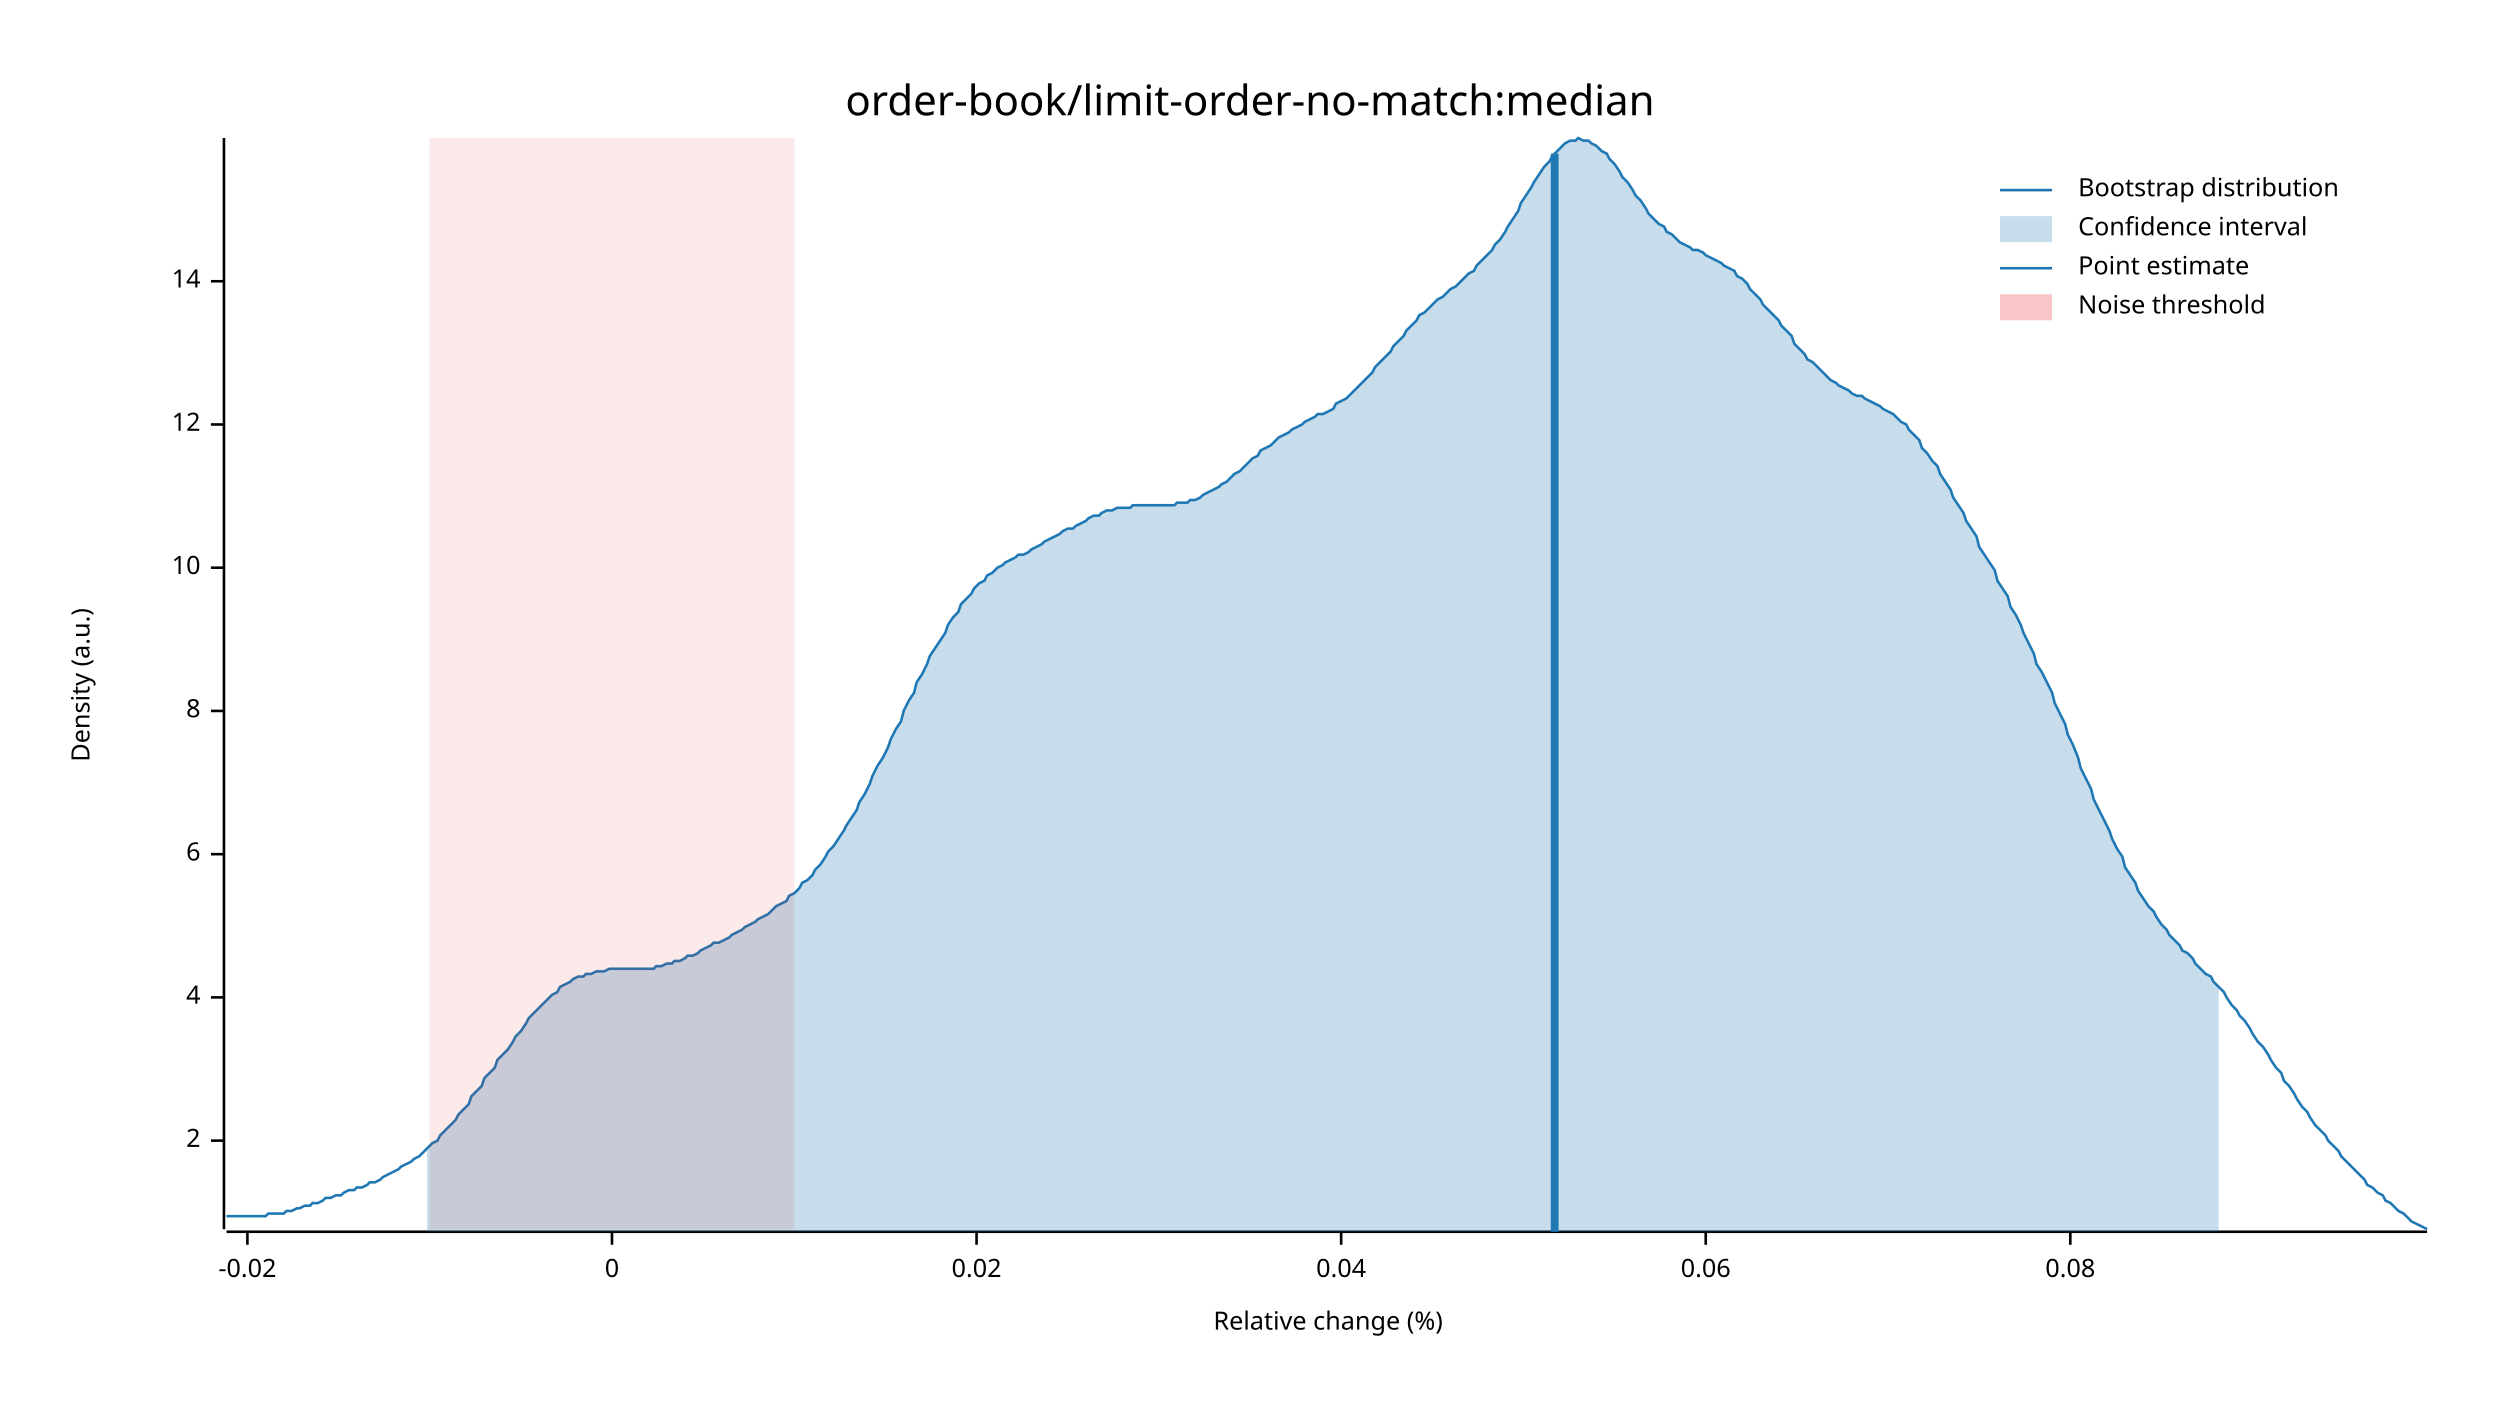
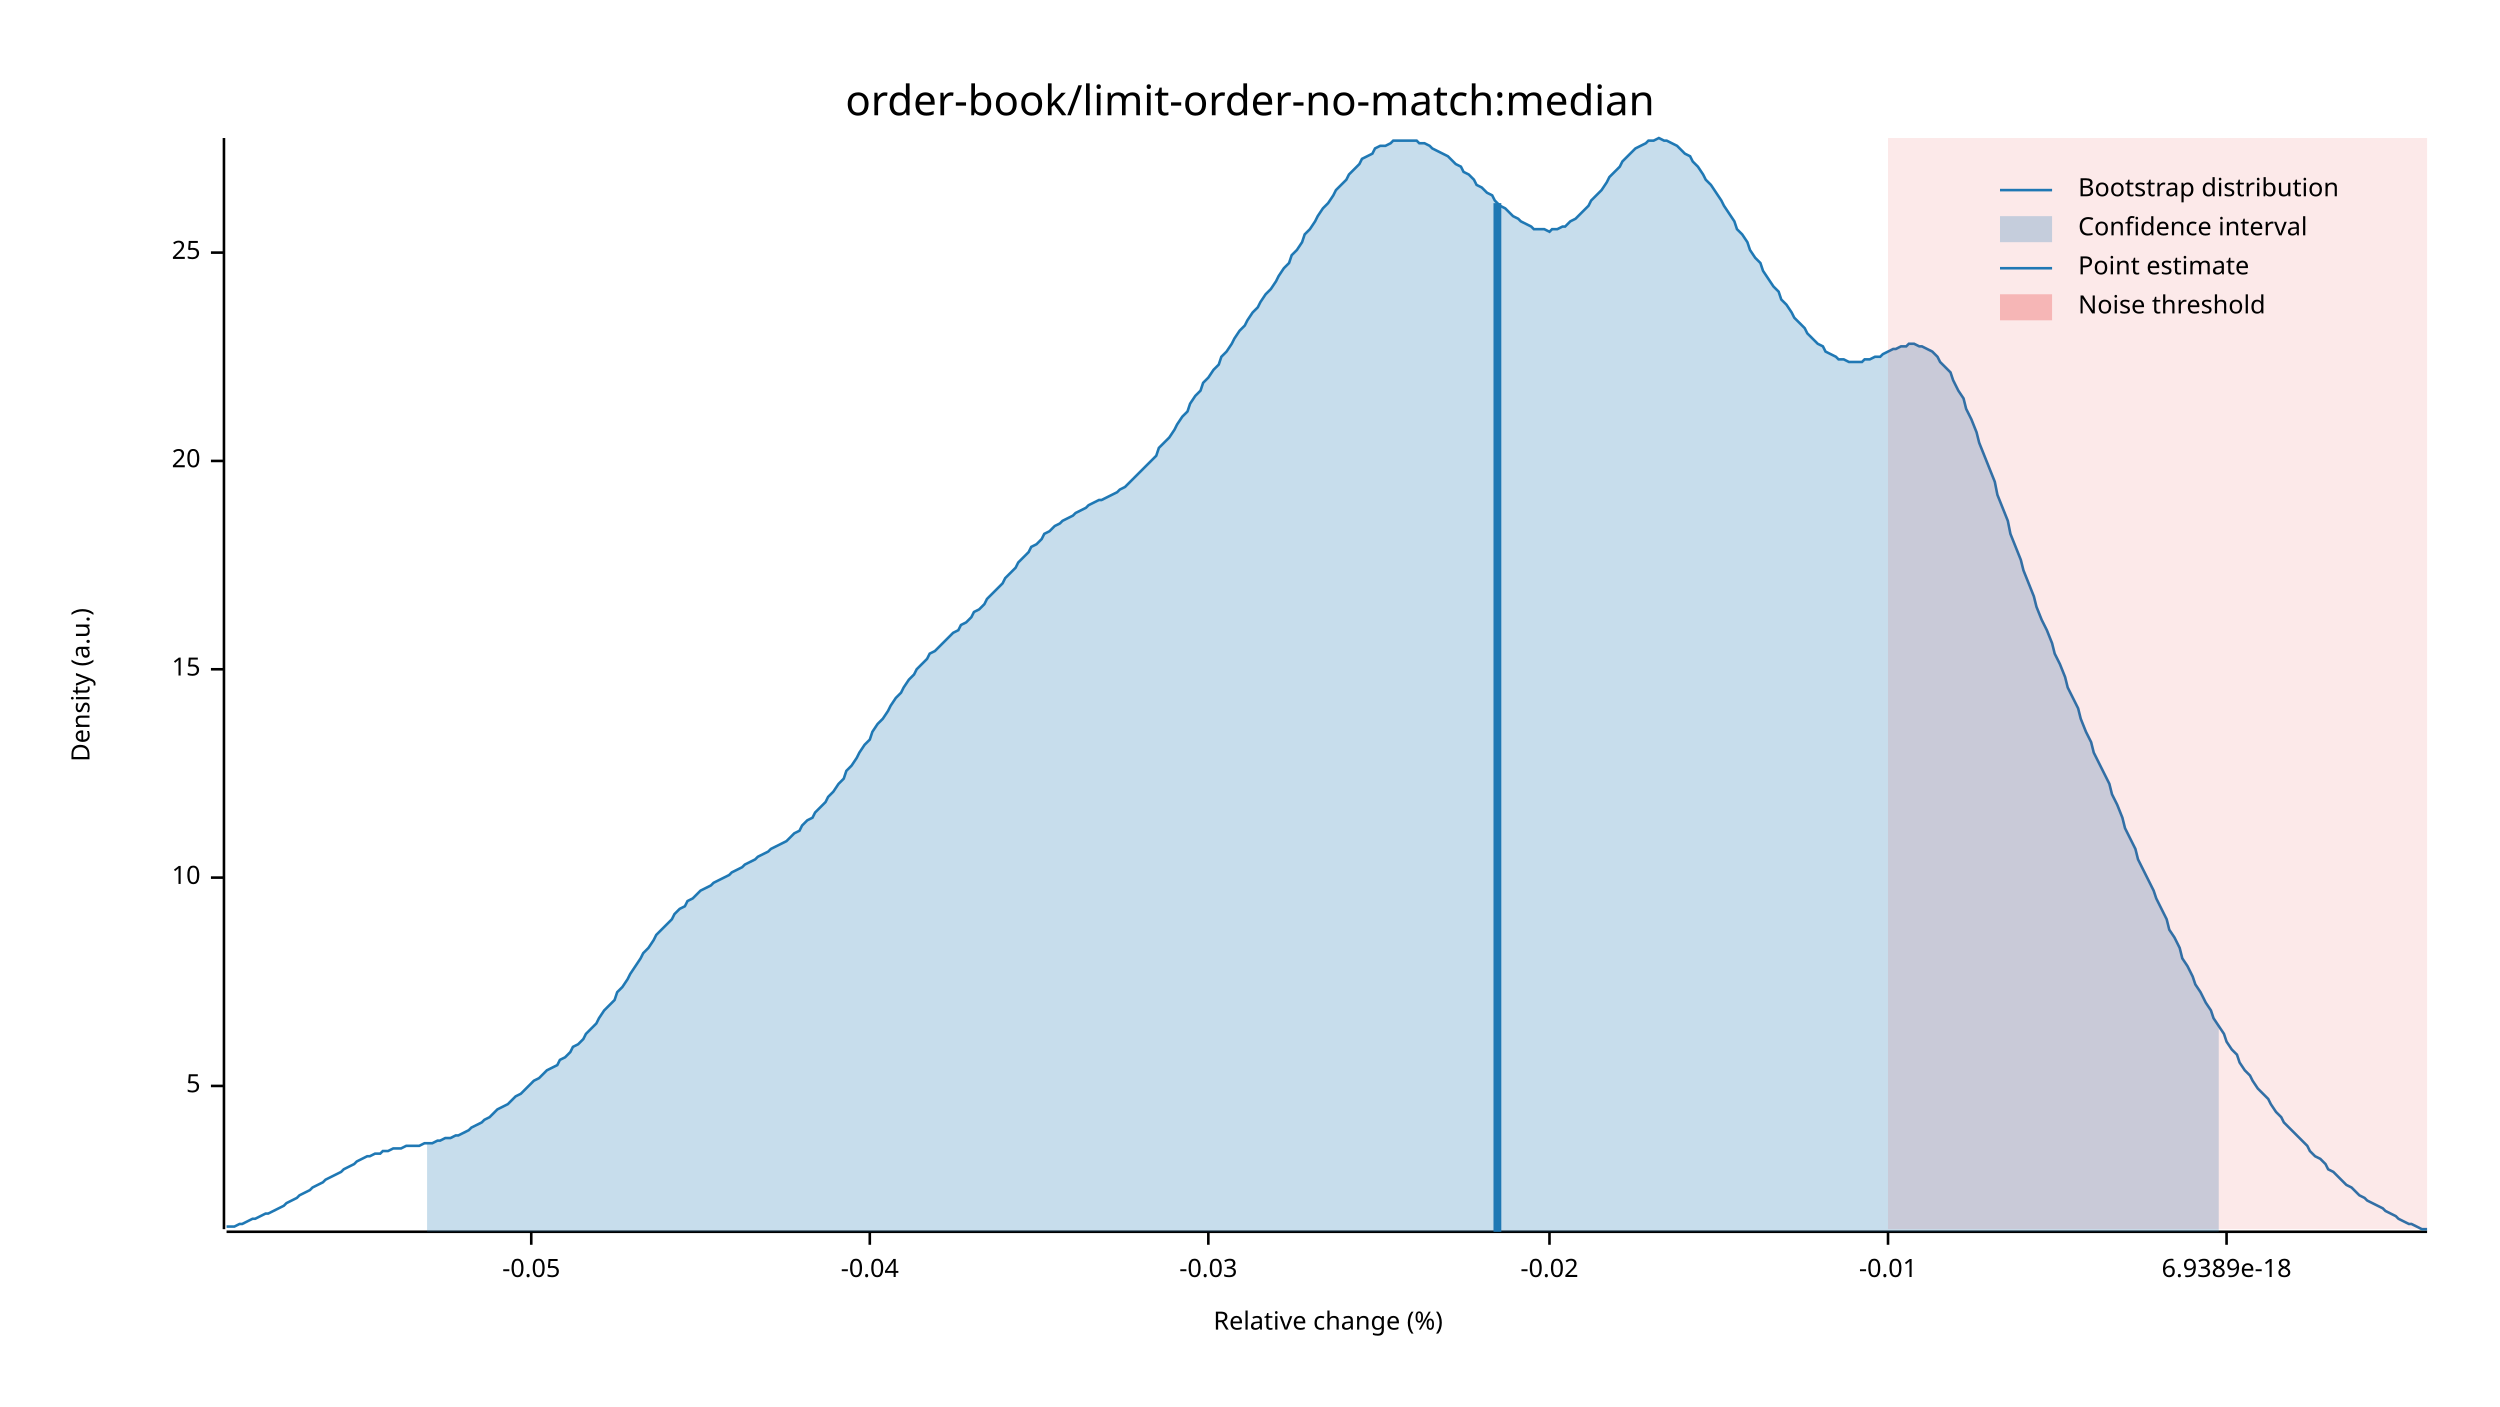
<svg xmlns="http://www.w3.org/2000/svg" width="960" height="540" viewBox="0 0 960 540">
  <text x="480" y="32" dy="0.76em" text-anchor="middle" font-family="sans-serif" font-size="16.129" opacity="1" fill="#000000">
order-book/limit-order-no-match:median
</text>
  <text x="27" y="263" dy="0.76em" text-anchor="middle" font-family="sans-serif" font-size="9.677" opacity="1" fill="#000000" transform="rotate(270, 27, 263)">
Density (a.u.)
</text>
  <text x="510" y="513" dy="-0.5ex" text-anchor="middle" font-family="sans-serif" font-size="9.677" opacity="1" fill="#000000">
Relative change (%)
</text>
  <polyline fill="none" opacity="1" stroke="#000000" stroke-width="1" points="86,53 86,472 " />
-   <text x="77" y="438" dy="0.5ex" text-anchor="end" font-family="sans-serif" font-size="9.677" opacity="1" fill="#000000">
- 2
+   <text x="77" y="417" dy="0.5ex" text-anchor="end" font-family="sans-serif" font-size="9.677" opacity="1" fill="#000000">
+ 5
</text>
-   <polyline fill="none" opacity="1" stroke="#000000" stroke-width="1" points="81,438 86,438 " />
-   <text x="77" y="383" dy="0.5ex" text-anchor="end" font-family="sans-serif" font-size="9.677" opacity="1" fill="#000000">
- 4
- </text>
-   <polyline fill="none" opacity="1" stroke="#000000" stroke-width="1" points="81,383 86,383 " />
-   <text x="77" y="328" dy="0.5ex" text-anchor="end" font-family="sans-serif" font-size="9.677" opacity="1" fill="#000000">
- 6
- </text>
-   <polyline fill="none" opacity="1" stroke="#000000" stroke-width="1" points="81,328 86,328 " />
-   <text x="77" y="273" dy="0.5ex" text-anchor="end" font-family="sans-serif" font-size="9.677" opacity="1" fill="#000000">
- 8
- </text>
-   <polyline fill="none" opacity="1" stroke="#000000" stroke-width="1" points="81,273 86,273 " />
-   <text x="77" y="218" dy="0.5ex" text-anchor="end" font-family="sans-serif" font-size="9.677" opacity="1" fill="#000000">
+   <polyline fill="none" opacity="1" stroke="#000000" stroke-width="1" points="81,417 86,417 " />
+   <text x="77" y="337" dy="0.5ex" text-anchor="end" font-family="sans-serif" font-size="9.677" opacity="1" fill="#000000">
10
</text>
-   <polyline fill="none" opacity="1" stroke="#000000" stroke-width="1" points="81,218 86,218 " />
-   <text x="77" y="163" dy="0.5ex" text-anchor="end" font-family="sans-serif" font-size="9.677" opacity="1" fill="#000000">
- 12
+   <polyline fill="none" opacity="1" stroke="#000000" stroke-width="1" points="81,337 86,337 " />
+   <text x="77" y="257" dy="0.5ex" text-anchor="end" font-family="sans-serif" font-size="9.677" opacity="1" fill="#000000">
+ 15
</text>
-   <polyline fill="none" opacity="1" stroke="#000000" stroke-width="1" points="81,163 86,163 " />
-   <text x="77" y="108" dy="0.5ex" text-anchor="end" font-family="sans-serif" font-size="9.677" opacity="1" fill="#000000">
- 14
+   <polyline fill="none" opacity="1" stroke="#000000" stroke-width="1" points="81,257 86,257 " />
+   <text x="77" y="177" dy="0.5ex" text-anchor="end" font-family="sans-serif" font-size="9.677" opacity="1" fill="#000000">
+ 20
</text>
-   <polyline fill="none" opacity="1" stroke="#000000" stroke-width="1" points="81,108 86,108 " />
+   <polyline fill="none" opacity="1" stroke="#000000" stroke-width="1" points="81,177 86,177 " />
+   <text x="77" y="97" dy="0.5ex" text-anchor="end" font-family="sans-serif" font-size="9.677" opacity="1" fill="#000000">
+ 25
+ </text>
+   <polyline fill="none" opacity="1" stroke="#000000" stroke-width="1" points="81,97 86,97 " />
  <polyline fill="none" opacity="1" stroke="#000000" stroke-width="1" points="87,473 932,473 " />
-   <text x="95" y="483" dy="0.76em" text-anchor="middle" font-family="sans-serif" font-size="9.677" opacity="1" fill="#000000">
+   <text x="204" y="483" dy="0.76em" text-anchor="middle" font-family="sans-serif" font-size="9.677" opacity="1" fill="#000000">
+ -0.05
+ </text>
+   <polyline fill="none" opacity="1" stroke="#000000" stroke-width="1" points="204,473 204,478 " />
+   <text x="334" y="483" dy="0.76em" text-anchor="middle" font-family="sans-serif" font-size="9.677" opacity="1" fill="#000000">
+ -0.04
+ </text>
+   <polyline fill="none" opacity="1" stroke="#000000" stroke-width="1" points="334,473 334,478 " />
+   <text x="464" y="483" dy="0.76em" text-anchor="middle" font-family="sans-serif" font-size="9.677" opacity="1" fill="#000000">
+ -0.03
+ </text>
+   <polyline fill="none" opacity="1" stroke="#000000" stroke-width="1" points="464,473 464,478 " />
+   <text x="595" y="483" dy="0.76em" text-anchor="middle" font-family="sans-serif" font-size="9.677" opacity="1" fill="#000000">
-0.02
</text>
-   <polyline fill="none" opacity="1" stroke="#000000" stroke-width="1" points="95,473 95,478 " />
-   <text x="235" y="483" dy="0.76em" text-anchor="middle" font-family="sans-serif" font-size="9.677" opacity="1" fill="#000000">
- 0
+   <polyline fill="none" opacity="1" stroke="#000000" stroke-width="1" points="595,473 595,478 " />
+   <text x="725" y="483" dy="0.76em" text-anchor="middle" font-family="sans-serif" font-size="9.677" opacity="1" fill="#000000">
+ -0.01
</text>
-   <polyline fill="none" opacity="1" stroke="#000000" stroke-width="1" points="235,473 235,478 " />
-   <text x="375" y="483" dy="0.76em" text-anchor="middle" font-family="sans-serif" font-size="9.677" opacity="1" fill="#000000">
- 0.02
+   <polyline fill="none" opacity="1" stroke="#000000" stroke-width="1" points="725,473 725,478 " />
+   <text x="855" y="483" dy="0.76em" text-anchor="middle" font-family="sans-serif" font-size="9.677" opacity="1" fill="#000000">
+ 6.9389e-18
</text>
-   <polyline fill="none" opacity="1" stroke="#000000" stroke-width="1" points="375,473 375,478 " />
-   <text x="515" y="483" dy="0.76em" text-anchor="middle" font-family="sans-serif" font-size="9.677" opacity="1" fill="#000000">
- 0.04
- </text>
-   <polyline fill="none" opacity="1" stroke="#000000" stroke-width="1" points="515,473 515,478 " />
-   <text x="655" y="483" dy="0.76em" text-anchor="middle" font-family="sans-serif" font-size="9.677" opacity="1" fill="#000000">
- 0.06
- </text>
-   <polyline fill="none" opacity="1" stroke="#000000" stroke-width="1" points="655,473 655,478 " />
-   <text x="795" y="483" dy="0.76em" text-anchor="middle" font-family="sans-serif" font-size="9.677" opacity="1" fill="#000000">
- 0.08
- </text>
-   <polyline fill="none" opacity="1" stroke="#000000" stroke-width="1" points="795,473 795,478 " />
-   <polyline fill="none" opacity="1" stroke="#1F78B4" stroke-width="1" points="87,467 88,467 90,467 92,467 93,467 95,467 97,467 98,467 100,467 102,467 103,466 105,466 107,466 109,466 110,465 112,465 114,464 115,464 117,463 119,463 120,462 122,462 124,461 125,460 127,460 129,459 131,459 132,458 134,457 136,457 137,456 139,456 141,455 142,454 144,454 146,453 147,452 149,451 151,450 153,449 154,448 156,447 158,446 159,445 161,444 163,442 164,441 166,439 168,438 169,436 171,434 173,432 175,430 176,428 178,426 180,424 181,421 183,419 185,417 186,414 188,412 190,410 191,407 193,405 195,403 197,400 198,398 200,396 202,393 203,391 205,389 207,387 208,386 210,384 212,382 214,381 215,379 217,378 219,377 220,376 222,375 224,375 225,374 227,374 229,373 230,373 232,373 234,372 236,372 237,372 239,372 241,372 242,372 244,372 246,372 247,372 249,372 251,372 252,371 254,371 256,370 258,370 259,369 261,369 263,368 264,367 266,367 268,366 269,365 271,364 273,363 274,362 276,362 278,361 280,360 281,359 283,358 285,357 286,356 288,355 290,354 291,353 293,352 295,351 296,350 298,348 300,347 302,346 303,344 305,343 307,341 308,339 310,338 312,336 313,334 315,332 317,329 318,327 320,325 322,322 324,319 325,317 327,314 329,311 330,308 332,305 334,301 335,298 337,294 339,291 341,287 342,284 344,280 346,277 347,273 349,269 351,266 352,262 354,259 356,255 357,252 359,249 361,246 363,243 364,240 366,237 368,235 369,232 371,230 373,228 374,226 376,224 378,223 379,221 381,220 383,218 385,217 386,216 388,215 390,214 391,213 393,213 395,212 396,211 398,210 400,209 401,208 403,207 405,206 407,205 408,204 410,203 412,203 413,202 415,201 417,200 418,199 420,198 422,198 423,197 425,196 427,196 429,195 430,195 432,195 434,195 435,194 437,194 439,194 440,194 442,194 444,194 445,194 447,194 449,194 451,194 452,193 454,193 456,193 457,192 459,192 461,191 462,190 464,189 466,188 468,187 469,186 471,185 473,183 474,182 476,181 478,179 479,178 481,176 483,175 484,173 486,172 488,171 490,169 491,168 493,167 495,166 496,165 498,164 500,163 501,162 503,161 505,160 506,159 508,159 510,158 512,157 513,155 515,154 517,153 518,152 520,150 522,148 523,147 525,145 527,143 528,141 530,139 532,137 534,135 535,133 537,131 539,129 540,127 542,125 544,123 545,121 547,120 549,118 550,117 552,115 554,114 556,112 557,111 559,110 561,108 562,107 564,105 566,104 567,102 569,100 571,98 573,96 574,94 576,92 578,89 579,87 581,84 583,81 584,78 586,75 588,72 589,70 591,67 593,64 595,62 596,60 598,58 600,56 601,55 603,54 605,54 606,53 608,54 610,54 611,55 613,56 615,58 617,59 618,61 620,63 622,66 623,68 625,70 627,73 628,75 630,77 632,80 633,82 635,84 637,86 639,87 640,89 642,90 644,92 645,93 647,94 649,95 650,96 652,96 654,97 655,98 657,99 659,100 661,101 662,102 664,103 666,104 667,106 669,107 671,109 672,111 674,113 676,115 677,117 679,119 681,121 683,123 684,125 686,127 688,129 689,132 691,134 693,136 694,138 696,139 698,141 700,143 701,144 703,146 705,147 706,148 708,149 710,150 711,151 713,152 715,152 716,153 718,154 720,155 722,156 723,157 725,158 727,159 728,160 730,162 732,163 733,165 735,167 737,169 738,172 740,174 742,177 744,179 745,182 747,185 749,188 750,191 752,194 754,197 755,200 757,203 759,206 760,210 762,213 764,216 766,219 767,223 769,226 771,229 772,233 774,236 776,240 777,243 779,247 781,251 782,255 784,258 786,262 788,266 789,270 791,274 793,278 794,282 796,286 798,291 799,295 801,299 803,303 804,307 806,311 808,315 810,319 811,322 813,326 815,329 816,333 818,336 820,339 821,342 823,345 825,348 827,350 828,352 830,355 832,357 833,359 835,361 837,363 838,365 840,366 842,368 843,370 845,372 847,374 849,375 850,377 852,379 854,381 855,383 857,386 859,388 860,390 862,392 864,395 865,397 867,400 869,402 871,405 872,407 874,410 876,412 877,415 879,417 881,420 882,422 884,425 886,427 887,429 889,432 891,434 893,436 894,438 896,440 898,442 899,444 901,446 903,448 904,449 906,451 908,453 909,455 911,456 913,458 915,459 916,461 918,462 920,464 921,465 923,466 925,468 926,469 928,470 930,471 932,472 " />
-   <polygon opacity="0.25" fill="#1F78B4" points="164,441 166,439 168,438 169,436 171,434 173,432 175,430 176,428 178,426 180,424 181,421 183,419 185,417 186,414 188,412 190,410 191,407 193,405 195,403 197,400 198,398 200,396 202,393 203,391 205,389 207,387 208,386 210,384 212,382 214,381 215,379 217,378 219,377 220,376 222,375 224,375 225,374 227,374 229,373 230,373 232,373 234,372 236,372 237,372 239,372 241,372 242,372 244,372 246,372 247,372 249,372 251,372 252,371 254,371 256,370 258,370 259,369 261,369 263,368 264,367 266,367 268,366 269,365 271,364 273,363 274,362 276,362 278,361 280,360 281,359 283,358 285,357 286,356 288,355 290,354 291,353 293,352 295,351 296,350 298,348 300,347 302,346 303,344 305,343 307,341 308,339 310,338 312,336 313,334 315,332 317,329 318,327 320,325 322,322 324,319 325,317 327,314 329,311 330,308 332,305 334,301 335,298 337,294 339,291 341,287 342,284 344,280 346,277 347,273 349,269 351,266 352,262 354,259 356,255 357,252 359,249 361,246 363,243 364,240 366,237 368,235 369,232 371,230 373,228 374,226 376,224 378,223 379,221 381,220 383,218 385,217 386,216 388,215 390,214 391,213 393,213 395,212 396,211 398,210 400,209 401,208 403,207 405,206 407,205 408,204 410,203 412,203 413,202 415,201 417,200 418,199 420,198 422,198 423,197 425,196 427,196 429,195 430,195 432,195 434,195 435,194 437,194 439,194 440,194 442,194 444,194 445,194 447,194 449,194 451,194 452,193 454,193 456,193 457,192 459,192 461,191 462,190 464,189 466,188 468,187 469,186 471,185 473,183 474,182 476,181 478,179 479,178 481,176 483,175 484,173 486,172 488,171 490,169 491,168 493,167 495,166 496,165 498,164 500,163 501,162 503,161 505,160 506,159 508,159 510,158 512,157 513,155 515,154 517,153 518,152 520,150 522,148 523,147 525,145 527,143 528,141 530,139 532,137 534,135 535,133 537,131 539,129 540,127 542,125 544,123 545,121 547,120 549,118 550,117 552,115 554,114 556,112 557,111 559,110 561,108 562,107 564,105 566,104 567,102 569,100 571,98 573,96 574,94 576,92 578,89 579,87 581,84 583,81 584,78 586,75 588,72 589,70 591,67 593,64 595,62 596,60 598,58 600,56 601,55 603,54 605,54 606,53 608,54 610,54 611,55 613,56 615,58 617,59 618,61 620,63 622,66 623,68 625,70 627,73 628,75 630,77 632,80 633,82 635,84 637,86 639,87 640,89 642,90 644,92 645,93 647,94 649,95 650,96 652,96 654,97 655,98 657,99 659,100 661,101 662,102 664,103 666,104 667,106 669,107 671,109 672,111 674,113 676,115 677,117 679,119 681,121 683,123 684,125 686,127 688,129 689,132 691,134 693,136 694,138 696,139 698,141 700,143 701,144 703,146 705,147 706,148 708,149 710,150 711,151 713,152 715,152 716,153 718,154 720,155 722,156 723,157 725,158 727,159 728,160 730,162 732,163 733,165 735,167 737,169 738,172 740,174 742,177 744,179 745,182 747,185 749,188 750,191 752,194 754,197 755,200 757,203 759,206 760,210 762,213 764,216 766,219 767,223 769,226 771,229 772,233 774,236 776,240 777,243 779,247 781,251 782,255 784,258 786,262 788,266 789,270 791,274 793,278 794,282 796,286 798,291 799,295 801,299 803,303 804,307 806,311 808,315 810,319 811,322 813,326 815,329 816,333 818,336 820,339 821,342 823,345 825,348 827,350 828,352 830,355 832,357 833,359 835,361 837,363 838,365 840,366 842,368 843,370 845,372 847,374 849,375 850,377 852,379 852,473 164,473 " />
-   <polyline fill="none" opacity="1" stroke="#1F78B4" stroke-width="3" points="597,473 597,59 " />
-   <rect x="165" y="53" width="140" height="419" opacity="0.1" fill="#E31A1C" stroke="none" />
+   <polyline fill="none" opacity="1" stroke="#000000" stroke-width="1" points="855,473 855,478 " />
+   <polyline fill="none" opacity="1" stroke="#1F78B4" stroke-width="1" points="87,471 88,471 90,471 92,470 93,470 95,469 97,468 98,468 100,467 102,466 103,466 105,465 107,464 109,463 110,462 112,461 114,460 115,459 117,458 119,457 120,456 122,455 124,454 125,453 127,452 129,451 131,450 132,449 134,448 136,447 137,446 139,445 141,444 142,444 144,443 146,443 147,442 149,442 151,441 153,441 154,441 156,440 158,440 159,440 161,440 163,439 164,439 166,439 168,438 169,438 171,437 173,437 175,436 176,436 178,435 180,434 181,433 183,432 185,431 186,430 188,429 190,427 191,426 193,425 195,424 197,422 198,421 200,420 202,418 203,417 205,415 207,414 208,413 210,411 212,410 214,409 215,407 217,406 219,404 220,402 222,401 224,399 225,397 227,395 229,393 230,391 232,388 234,386 236,384 237,381 239,379 241,376 242,374 244,371 246,368 247,366 249,364 251,361 252,359 254,357 256,355 258,353 259,351 261,349 263,348 264,346 266,345 268,343 269,342 271,341 273,340 274,339 276,338 278,337 280,336 281,335 283,334 285,333 286,332 288,331 290,330 291,329 293,328 295,327 296,326 298,325 300,324 302,323 303,322 305,320 307,319 308,317 310,315 312,314 313,312 315,310 317,308 318,306 320,304 322,301 324,299 325,296 327,294 329,291 330,289 332,286 334,284 335,281 337,278 339,276 341,273 342,271 344,268 346,266 347,264 349,261 351,259 352,257 354,255 356,253 357,251 359,250 361,248 363,246 364,245 366,243 368,242 369,240 371,239 373,237 374,235 376,234 378,232 379,230 381,228 383,226 385,224 386,222 388,220 390,218 391,216 393,214 395,212 396,210 398,209 400,207 401,205 403,204 405,202 407,201 408,200 410,199 412,198 413,197 415,196 417,195 418,194 420,193 422,192 423,192 425,191 427,190 429,189 430,188 432,187 434,185 435,184 437,182 439,180 440,179 442,177 444,175 445,172 447,170 449,168 451,165 452,163 454,160 456,158 457,155 459,152 461,150 462,147 464,145 466,142 468,140 469,137 471,135 473,132 474,130 476,127 478,125 479,123 481,120 483,118 484,116 486,113 488,111 490,108 491,106 493,103 495,101 496,98 498,96 500,93 501,90 503,88 505,85 506,83 508,80 510,78 512,75 513,73 515,71 517,69 518,67 520,65 522,63 523,61 525,60 527,59 528,57 530,56 532,56 534,55 535,54 537,54 539,54 540,54 542,54 544,54 545,55 547,55 549,56 550,57 552,58 554,59 556,60 557,61 559,63 561,64 562,66 564,67 566,69 567,71 569,72 571,74 573,75 574,77 576,79 578,80 579,81 581,83 583,84 584,85 586,86 588,87 589,88 591,88 593,88 595,89 596,88 598,88 600,87 601,87 603,85 605,84 606,83 608,81 610,79 611,77 613,75 615,73 617,70 618,68 620,66 622,64 623,62 625,60 627,58 628,57 630,56 632,55 633,54 635,54 637,53 639,54 640,54 642,55 644,56 645,57 647,59 649,60 650,62 652,64 654,67 655,69 657,71 659,74 661,77 662,79 664,82 666,85 667,88 669,90 671,93 672,96 674,99 676,101 677,104 679,107 681,110 683,112 684,115 686,117 688,120 689,122 691,124 693,126 694,128 696,130 698,132 700,133 701,135 703,136 705,137 706,138 708,138 710,139 711,139 713,139 715,139 716,138 718,138 720,137 722,137 723,136 725,135 727,134 728,134 730,133 732,133 733,132 735,132 737,133 738,133 740,134 742,135 744,137 745,139 747,141 749,143 750,146 752,150 754,153 755,157 757,161 759,166 760,170 762,175 764,180 766,185 767,190 769,195 771,200 772,205 774,210 776,215 777,219 779,224 781,229 782,233 784,238 786,242 788,247 789,251 791,255 793,260 794,264 796,268 798,272 799,276 801,281 803,285 804,289 806,293 808,297 810,301 811,305 813,309 815,314 816,318 818,322 820,326 821,330 823,334 825,338 827,342 828,345 830,349 832,353 833,357 835,360 837,364 838,368 840,371 842,375 843,378 845,381 847,385 849,388 850,391 852,394 854,397 855,400 857,403 859,405 860,408 862,411 864,413 865,415 867,418 869,420 871,422 872,424 874,427 876,429 877,431 879,433 881,435 882,436 884,438 886,440 887,442 889,444 891,445 893,447 894,449 896,450 898,452 899,453 901,455 903,456 904,457 906,459 908,460 909,461 911,462 913,463 915,464 916,465 918,466 920,467 921,468 923,469 925,470 926,470 928,471 930,472 932,472 " />
+   <polygon opacity="0.25" fill="#1F78B4" points="164,439 166,439 168,438 169,438 171,437 173,437 175,436 176,436 178,435 180,434 181,433 183,432 185,431 186,430 188,429 190,427 191,426 193,425 195,424 197,422 198,421 200,420 202,418 203,417 205,415 207,414 208,413 210,411 212,410 214,409 215,407 217,406 219,404 220,402 222,401 224,399 225,397 227,395 229,393 230,391 232,388 234,386 236,384 237,381 239,379 241,376 242,374 244,371 246,368 247,366 249,364 251,361 252,359 254,357 256,355 258,353 259,351 261,349 263,348 264,346 266,345 268,343 269,342 271,341 273,340 274,339 276,338 278,337 280,336 281,335 283,334 285,333 286,332 288,331 290,330 291,329 293,328 295,327 296,326 298,325 300,324 302,323 303,322 305,320 307,319 308,317 310,315 312,314 313,312 315,310 317,308 318,306 320,304 322,301 324,299 325,296 327,294 329,291 330,289 332,286 334,284 335,281 337,278 339,276 341,273 342,271 344,268 346,266 347,264 349,261 351,259 352,257 354,255 356,253 357,251 359,250 361,248 363,246 364,245 366,243 368,242 369,240 371,239 373,237 374,235 376,234 378,232 379,230 381,228 383,226 385,224 386,222 388,220 390,218 391,216 393,214 395,212 396,210 398,209 400,207 401,205 403,204 405,202 407,201 408,200 410,199 412,198 413,197 415,196 417,195 418,194 420,193 422,192 423,192 425,191 427,190 429,189 430,188 432,187 434,185 435,184 437,182 439,180 440,179 442,177 444,175 445,172 447,170 449,168 451,165 452,163 454,160 456,158 457,155 459,152 461,150 462,147 464,145 466,142 468,140 469,137 471,135 473,132 474,130 476,127 478,125 479,123 481,120 483,118 484,116 486,113 488,111 490,108 491,106 493,103 495,101 496,98 498,96 500,93 501,90 503,88 505,85 506,83 508,80 510,78 512,75 513,73 515,71 517,69 518,67 520,65 522,63 523,61 525,60 527,59 528,57 530,56 532,56 534,55 535,54 537,54 539,54 540,54 542,54 544,54 545,55 547,55 549,56 550,57 552,58 554,59 556,60 557,61 559,63 561,64 562,66 564,67 566,69 567,71 569,72 571,74 573,75 574,77 576,79 578,80 579,81 581,83 583,84 584,85 586,86 588,87 589,88 591,88 593,88 595,89 596,88 598,88 600,87 601,87 603,85 605,84 606,83 608,81 610,79 611,77 613,75 615,73 617,70 618,68 620,66 622,64 623,62 625,60 627,58 628,57 630,56 632,55 633,54 635,54 637,53 639,54 640,54 642,55 644,56 645,57 647,59 649,60 650,62 652,64 654,67 655,69 657,71 659,74 661,77 662,79 664,82 666,85 667,88 669,90 671,93 672,96 674,99 676,101 677,104 679,107 681,110 683,112 684,115 686,117 688,120 689,122 691,124 693,126 694,128 696,130 698,132 700,133 701,135 703,136 705,137 706,138 708,138 710,139 711,139 713,139 715,139 716,138 718,138 720,137 722,137 723,136 725,135 727,134 728,134 730,133 732,133 733,132 735,132 737,133 738,133 740,134 742,135 744,137 745,139 747,141 749,143 750,146 752,150 754,153 755,157 757,161 759,166 760,170 762,175 764,180 766,185 767,190 769,195 771,200 772,205 774,210 776,215 777,219 779,224 781,229 782,233 784,238 786,242 788,247 789,251 791,255 793,260 794,264 796,268 798,272 799,276 801,281 803,285 804,289 806,293 808,297 810,301 811,305 813,309 815,314 816,318 818,322 820,326 821,330 823,334 825,338 827,342 828,345 830,349 832,353 833,357 835,360 837,364 838,368 840,371 842,375 843,378 845,381 847,385 849,388 850,391 852,394 852,473 164,473 " />
+   <polyline fill="none" opacity="1" stroke="#1F78B4" stroke-width="3" points="575,473 575,78 " />
+   <rect x="725" y="53" width="207" height="419" opacity="0.1" fill="#E31A1C" stroke="none" />
  <text x="798" y="68" dy="0.76em" text-anchor="start" font-family="sans-serif" font-size="9.677" opacity="1" fill="#000000">
Bootstrap distribution
</text>
  <text x="798" y="83" dy="0.76em" text-anchor="start" font-family="sans-serif" font-size="9.677" opacity="1" fill="#000000">
Confidence interval
</text>
  <text x="798" y="98" dy="0.76em" text-anchor="start" font-family="sans-serif" font-size="9.677" opacity="1" fill="#000000">
Point estimate
</text>
  <text x="798" y="113" dy="0.76em" text-anchor="start" font-family="sans-serif" font-size="9.677" opacity="1" fill="#000000">
Noise threshold
</text>
  <polyline fill="none" opacity="1" stroke="#1F78B4" stroke-width="1" points="768,73 788,73 " />
  <rect x="768" y="83" width="20" height="10" opacity="0.25" fill="#1F78B4" stroke="none" />
  <polyline fill="none" opacity="1" stroke="#1F78B4" stroke-width="1" points="768,103 788,103 " />
  <rect x="768" y="113" width="20" height="10" opacity="0.25" fill="#E31A1C" stroke="none" />
</svg>
